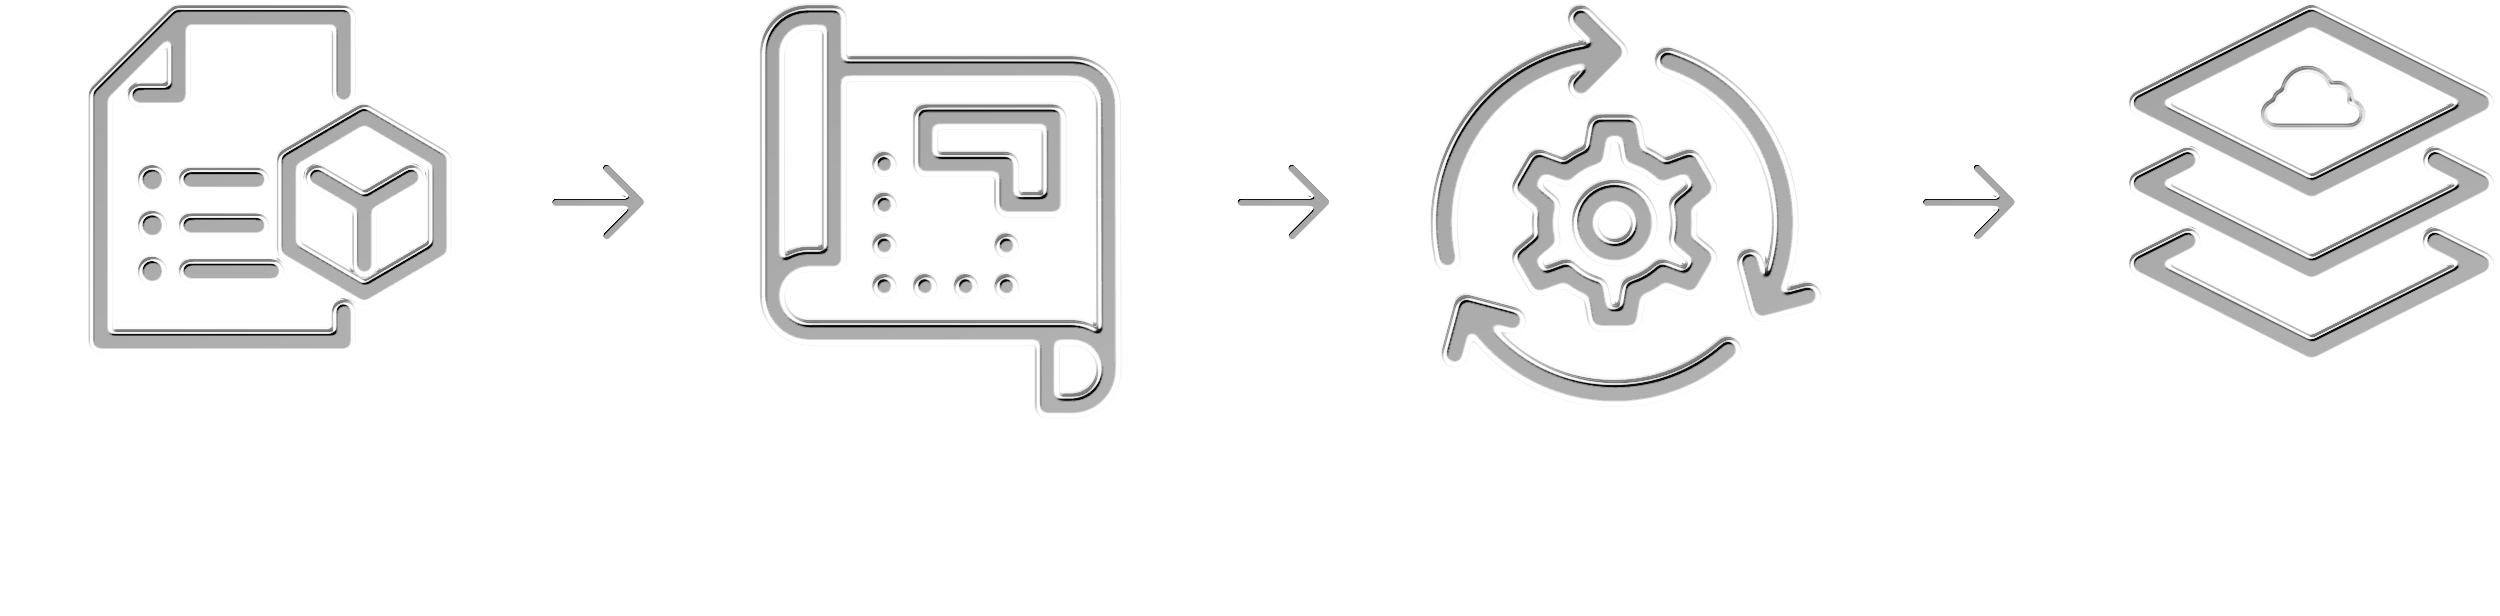
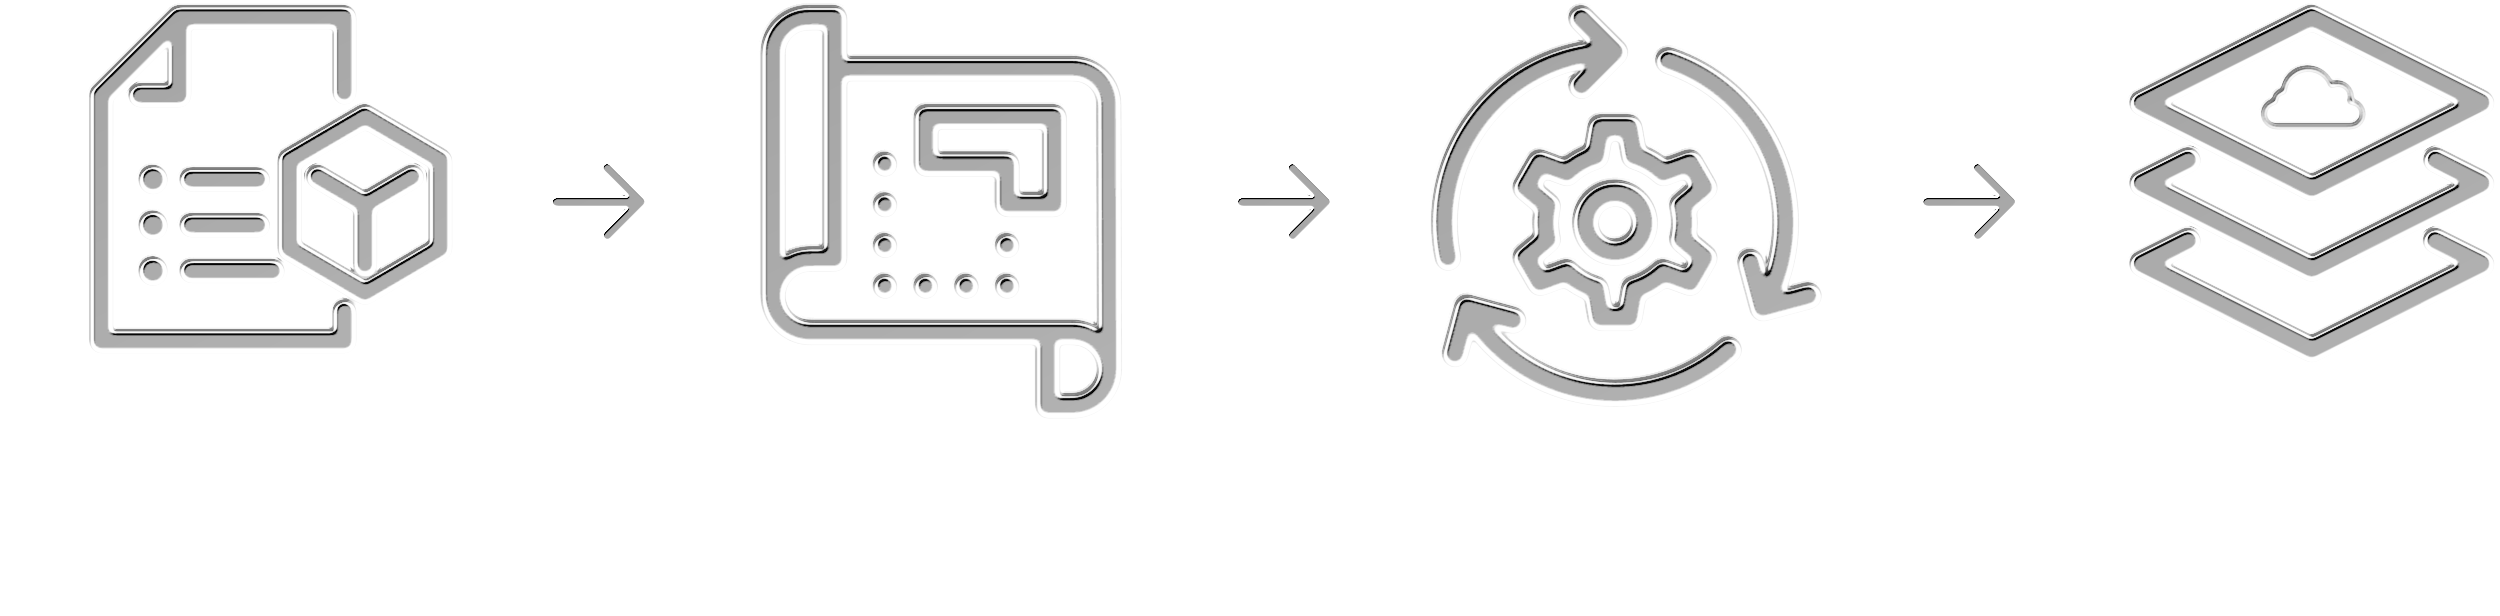
- <svg xmlns="http://www.w3.org/2000/svg" width="10.6in" height="2.61in" viewBox="0 0 269.251 66.306" version="1.1" id="svg1" xml:space="preserve">
+ <svg xmlns="http://www.w3.org/2000/svg" width="10.604in" height="2.609in" viewBox="0 0 269.344 66.267" version="1.1" id="svg1" xml:space="preserve">
  <defs id="defs1">
    <rect x="109.361" y="550.156" width="253.461" height="46.301" id="rect230" />
    <filter style="color-interpolation-filters:sRGB" id="filter132" x="-0.03" y="-0.031" width="1.06" height="1.062">
      <feGaussianBlur result="result1" stdDeviation="3" id="feGaussianBlur127" />
      <feBlend in2="result1" result="result5" mode="multiply" in="result1" id="feBlend127" />
      <feGaussianBlur in="result5" result="result6" stdDeviation="1" id="feGaussianBlur128" />
      <feComposite result="result8" in2="result5" in="result6" operator="xor" id="feComposite128" />
      <feComposite in="result6" result="fbSourceGraphic" operator="xor" in2="result8" id="feComposite129" />
      <feSpecularLighting in="fbSourceGraphic" result="result1" lighting-color="#ffffff" surfaceScale="2" specularConstant="2.2" specularExponent="55" id="feSpecularLighting129">
        <fePointLight x="-5000" y="-10000" z="20000" id="fePointLight129" />
      </feSpecularLighting>
      <feComposite in2="fbSourceGraphic" in="result1" result="result2" operator="in" id="feComposite130" />
      <feComposite in="fbSourceGraphic" result="result4" operator="arithmetic" k2="2" k3="1" in2="result2" id="feComposite131" k1="0" k4="0" />
      <feComposite in2="result4" in="result4" operator="in" result="result91" id="feComposite132" />
      <feBlend mode="darken" in2="result91" id="feBlend132" />
    </filter>
    <filter style="color-interpolation-filters:sRGB" id="filter137" x="-0.023" y="-0.022" width="1.045" height="1.044">
      <feGaussianBlur result="result1" stdDeviation="3" id="feGaussianBlur132" />
      <feBlend in2="result1" result="result5" mode="multiply" in="result1" id="feBlend133" />
      <feGaussianBlur in="result5" result="result6" stdDeviation="1" id="feGaussianBlur133" />
      <feComposite result="result8" in2="result5" in="result6" operator="xor" id="feComposite133" />
      <feComposite in="result6" result="fbSourceGraphic" operator="xor" in2="result8" id="feComposite134" />
      <feSpecularLighting in="fbSourceGraphic" result="result1" lighting-color="#ffffff" surfaceScale="2" specularConstant="2.2" specularExponent="55" id="feSpecularLighting134">
        <fePointLight x="-5000" y="-10000" z="20000" id="fePointLight134" />
      </feSpecularLighting>
      <feComposite in2="fbSourceGraphic" in="result1" result="result2" operator="in" id="feComposite135" />
      <feComposite in="fbSourceGraphic" result="result4" operator="arithmetic" k2="2" k3="1" in2="result2" id="feComposite136" k1="0" k4="0" />
      <feComposite in2="result4" in="result4" operator="in" result="result91" id="feComposite137" />
      <feBlend mode="darken" in2="result91" id="feBlend137" />
    </filter>
    <filter style="color-interpolation-filters:sRGB" id="filter142" x="-0.022" y="-0.019" width="1.044" height="1.038">
      <feGaussianBlur result="result1" stdDeviation="3" id="feGaussianBlur137" />
      <feBlend in2="result1" result="result5" mode="multiply" in="result1" id="feBlend138" />
      <feGaussianBlur in="result5" result="result6" stdDeviation="1" id="feGaussianBlur138" />
      <feComposite result="result8" in2="result5" in="result6" operator="xor" id="feComposite138" />
      <feComposite in="result6" result="fbSourceGraphic" operator="xor" in2="result8" id="feComposite139" />
      <feSpecularLighting in="fbSourceGraphic" result="result1" lighting-color="#ffffff" surfaceScale="2" specularConstant="2.2" specularExponent="55" id="feSpecularLighting139">
        <fePointLight x="-5000" y="-10000" z="20000" id="fePointLight139" />
      </feSpecularLighting>
      <feComposite in2="fbSourceGraphic" in="result1" result="result2" operator="in" id="feComposite140" />
      <feComposite in="fbSourceGraphic" result="result4" operator="arithmetic" k2="2" k3="1" in2="result2" id="feComposite141" k1="0" k4="0" />
      <feComposite in2="result4" in="result4" operator="in" result="result91" id="feComposite142" />
      <feBlend mode="darken" in2="result91" id="feBlend142" />
    </filter>
    <filter style="color-interpolation-filters:sRGB" id="filter147" x="-0.039" y="-0.041" width="1.078" height="1.082">
      <feGaussianBlur result="result1" stdDeviation="3" id="feGaussianBlur142" />
      <feBlend in2="result1" result="result5" mode="multiply" in="result1" id="feBlend143" />
      <feGaussianBlur in="result5" result="result6" stdDeviation="1" id="feGaussianBlur143" />
      <feComposite result="result8" in2="result5" in="result6" operator="xor" id="feComposite143" />
      <feComposite in="result6" result="fbSourceGraphic" operator="xor" in2="result8" id="feComposite144" />
      <feSpecularLighting in="fbSourceGraphic" result="result1" lighting-color="#ffffff" surfaceScale="2" specularConstant="2.2" specularExponent="55" id="feSpecularLighting144">
        <fePointLight x="-5000" y="-10000" z="20000" id="fePointLight144" />
      </feSpecularLighting>
      <feComposite in2="fbSourceGraphic" in="result1" result="result2" operator="in" id="feComposite145" />
      <feComposite in="fbSourceGraphic" result="result4" operator="arithmetic" k2="2" k3="1" in2="result2" id="feComposite146" k1="0" k4="0" />
      <feComposite in2="result4" in="result4" operator="in" result="result91" id="feComposite147" />
      <feBlend mode="darken" in2="result91" id="feBlend147" />
    </filter>
    <filter style="color-interpolation-filters:sRGB" id="filter220" x="-0.074" y="-0.123" width="1.147" height="1.247">
      <feGaussianBlur result="result1" stdDeviation="3" id="feGaussianBlur215" />
      <feBlend in2="result1" result="result5" mode="multiply" in="result1" id="feBlend215" />
      <feGaussianBlur in="result5" result="result6" stdDeviation="1" id="feGaussianBlur216" />
      <feComposite result="result8" in2="result5" in="result6" operator="xor" id="feComposite216" />
      <feComposite in="result6" result="fbSourceGraphic" operator="xor" in2="result8" id="feComposite217" />
      <feSpecularLighting in="fbSourceGraphic" result="result1" lighting-color="#ffffff" surfaceScale="2" specularConstant="2.2" specularExponent="55" id="feSpecularLighting217">
        <fePointLight x="-5000" y="-10000" z="20000" id="fePointLight217" />
      </feSpecularLighting>
      <feComposite in2="fbSourceGraphic" in="result1" result="result2" operator="in" id="feComposite218" />
      <feComposite in="fbSourceGraphic" result="result4" operator="arithmetic" k2="2" k3="1" in2="result2" id="feComposite219" k1="0" k4="0" />
      <feComposite in2="result4" in="result4" operator="in" result="result91" id="feComposite220" />
      <feBlend mode="darken" in2="result91" id="feBlend220" />
    </filter>
    <filter style="color-interpolation-filters:sRGB" id="filter230" x="-0.046" y="-0.057" width="1.093" height="1.113">
      <feGaussianBlur result="result1" stdDeviation="3" id="feGaussianBlur225" />
      <feBlend in2="result1" result="result5" mode="multiply" in="result1" id="feBlend225" />
      <feGaussianBlur in="result5" result="result6" stdDeviation="1" id="feGaussianBlur226" />
      <feComposite result="result8" in2="result5" in="result6" operator="xor" id="feComposite226" />
      <feComposite in="result6" result="fbSourceGraphic" operator="xor" in2="result8" id="feComposite227" />
      <feSpecularLighting in="fbSourceGraphic" result="result1" lighting-color="#ffffff" surfaceScale="2" specularConstant="2.2" specularExponent="55" id="feSpecularLighting227">
        <fePointLight x="-5000" y="-10000" z="20000" id="fePointLight227" />
      </feSpecularLighting>
      <feComposite in2="fbSourceGraphic" in="result1" result="result2" operator="in" id="feComposite228" />
      <feComposite in="fbSourceGraphic" result="result4" operator="arithmetic" k2="2" k3="1" in2="result2" id="feComposite229" k1="0" k4="0" />
      <feComposite in2="result4" in="result4" operator="in" result="result91" id="feComposite230" />
      <feBlend mode="darken" in2="result91" id="feBlend230" result="fbSourceGraphic" />
      <feColorMatrix result="fbSourceGraphicAlpha" in="fbSourceGraphic" values="0 0 0 -1 0 0 0 0 -1 0 0 0 0 -1 0 0 0 0 1 0" id="feColorMatrix612" />
      <feColorMatrix id="feColorMatrix613" type="hueRotate" values="180" result="color1" in="fbSourceGraphic" />
      <feColorMatrix id="feColorMatrix614" values="-1 0 0 0 1 0 -1 0 0 1 0 0 -1 0 1 -0.21 -0.72 -0.07 2 0 " result="color2" />
    </filter>
    <filter style="color-interpolation-filters:sRGB" id="filter230-1" x="-0.046" y="-0.057" width="1.093" height="1.113">
      <feGaussianBlur result="result1" stdDeviation="3" id="feGaussianBlur225-5" />
      <feBlend in2="result1" result="result5" mode="multiply" in="result1" id="feBlend225-5" />
      <feGaussianBlur in="result5" result="result6" stdDeviation="1" id="feGaussianBlur226-4" />
      <feComposite result="result8" in2="result5" in="result6" operator="xor" id="feComposite226-7" />
      <feComposite in="result6" result="fbSourceGraphic" operator="xor" in2="result8" id="feComposite227-6" />
      <feSpecularLighting in="fbSourceGraphic" result="result1" lighting-color="#ffffff" surfaceScale="2" specularConstant="2.2" specularExponent="55" id="feSpecularLighting227-5">
        <fePointLight x="-5000" y="-10000" z="20000" id="fePointLight227-6" />
      </feSpecularLighting>
      <feComposite in2="fbSourceGraphic" in="result1" result="result2" operator="in" id="feComposite228-9" />
      <feComposite in="fbSourceGraphic" result="result4" operator="arithmetic" k2="2" k3="1" in2="result2" id="feComposite229-3" k1="0" k4="0" />
      <feComposite in2="result4" in="result4" operator="in" result="result91" id="feComposite230-7" />
      <feBlend mode="darken" in2="result91" id="feBlend230-4" result="fbSourceGraphic" />
      <feColorMatrix result="fbSourceGraphicAlpha" in="fbSourceGraphic" values="0 0 0 -1 0 0 0 0 -1 0 0 0 0 -1 0 0 0 0 1 0" id="feColorMatrix609" />
      <feColorMatrix id="feColorMatrix610" type="hueRotate" values="180" result="color1" in="fbSourceGraphic" />
      <feColorMatrix id="feColorMatrix611" values="-1 0 0 0 1 0 -1 0 0 1 0 0 -1 0 1 -0.21 -0.72 -0.07 2 0 " result="color2" />
    </filter>
    <filter style="color-interpolation-filters:sRGB" id="filter230-4" x="-0.046" y="-0.057" width="1.093" height="1.113">
      <feGaussianBlur result="result1" stdDeviation="3" id="feGaussianBlur225-4" />
      <feBlend in2="result1" result="result5" mode="multiply" in="result1" id="feBlend225-3" />
      <feGaussianBlur in="result5" result="result6" stdDeviation="1" id="feGaussianBlur226-0" />
      <feComposite result="result8" in2="result5" in="result6" operator="xor" id="feComposite226-78" />
      <feComposite in="result6" result="fbSourceGraphic" operator="xor" in2="result8" id="feComposite227-68" />
      <feSpecularLighting in="fbSourceGraphic" result="result1" lighting-color="#ffffff" surfaceScale="2" specularConstant="2.2" specularExponent="55" id="feSpecularLighting227-8">
        <fePointLight x="-5000" y="-10000" z="20000" id="fePointLight227-4" />
      </feSpecularLighting>
      <feComposite in2="fbSourceGraphic" in="result1" result="result2" operator="in" id="feComposite228-3" />
      <feComposite in="fbSourceGraphic" result="result4" operator="arithmetic" k2="2" k3="1" in2="result2" id="feComposite229-1" k1="0" k4="0" />
      <feComposite in2="result4" in="result4" operator="in" result="result91" id="feComposite230-4" />
      <feBlend mode="darken" in2="result91" id="feBlend230-9" result="fbSourceGraphic" />
      <feColorMatrix result="fbSourceGraphicAlpha" in="fbSourceGraphic" values="0 0 0 -1 0 0 0 0 -1 0 0 0 0 -1 0 0 0 0 1 0" id="feColorMatrix606" />
      <feColorMatrix id="feColorMatrix607" type="hueRotate" values="180" result="color1" in="fbSourceGraphic" />
      <feColorMatrix id="feColorMatrix608" values="-1 0 0 0 1 0 -1 0 0 1 0 0 -1 0 1 -0.21 -0.72 -0.07 2 0 " result="color2" />
    </filter>
    <rect x="109.361" y="550.156" width="201.111" height="46.221" id="rect230-8" />
    <rect x="109.361" y="550.156" width="143.547" height="40.277" id="rect230-6" />
    <rect x="109.361" y="550.156" width="162.002" height="94.768" id="rect230-2" />
    <filter style="color-interpolation-filters:sRGB" id="filter599" x="-0.03" y="-0.018" width="1.06" height="1.018">
      <feColorMatrix type="hueRotate" values="180" result="color1" id="feColorMatrix598" />
      <feColorMatrix values="-1 0 0 0 1 0 -1 0 0 1 0 0 -1 0 1 -0.21 -0.72 -0.07 2 0 " result="color2" id="feColorMatrix599" />
    </filter>
    <filter style="color-interpolation-filters:sRGB" id="filter601" x="-0.023" y="-0.016" width="1.045" height="1.016">
      <feColorMatrix type="hueRotate" values="180" result="color1" id="feColorMatrix600" />
      <feColorMatrix values="-1 0 0 0 1 0 -1 0 0 1 0 0 -1 0 1 -0.21 -0.72 -0.07 2 0 " result="color2" id="feColorMatrix601" />
    </filter>
    <filter style="color-interpolation-filters:sRGB" id="filter603" x="-0.022" y="-0.014" width="1.044" height="1.014">
      <feColorMatrix type="hueRotate" values="180" result="color1" id="feColorMatrix602" />
      <feColorMatrix values="-1 0 0 0 1 0 -1 0 0 1 0 0 -1 0 1 -0.21 -0.72 -0.07 2 0 " result="color2" id="feColorMatrix603" />
    </filter>
-     <filter style="color-interpolation-filters:sRGB" id="filter605" x="0" y="-0.025" width="1.012" height="1.025">
+     <filter style="color-interpolation-filters:sRGB" id="filter605" x="0" y="-0.025" width="1" height="1.025">
      <feColorMatrix type="hueRotate" values="180" result="color1" id="feColorMatrix604" />
      <feColorMatrix values="-1 0 0 0 1 0 -1 0 0 1 0 0 -1 0 1 -0.21 -0.72 -0.07 2 0 " result="color2" id="feColorMatrix605" />
    </filter>
  </defs>
-   <g id="layer1" transform="translate(-27.04616,-145.5118)">
+   <g id="layer1" transform="translate(-26.95521,-145.5515)">
    <path d="m 162.796,30.605 73.306,73.371 c 4.634,4.647 4.634,12.157 0,16.804 l -72.759,72.759 c -4.634,4.634 -12.157,4.634 -16.791,0 -4.647,-4.647 -4.647,-12.157 0,-16.804 l 51.988,-51.988 -153.979,0.013 c -6.561,0 -11.869,-5.323 -11.869,-11.885 0,-6.546 5.311,-11.869 11.869,-11.869 H 199.607 l -53.653,-53.599 c -4.634,-4.647 -4.634,-12.144 0,-16.791 2.227,-2.24 5.257,-3.501 8.422,-3.501 3.163,-0.013 6.195,1.251 8.422,3.488 z" id="path1-32" style="stroke-width:0.651;filter:url(#filter230)" transform="matrix(0.04979854,0,0,0.04979854,84.70125,161.7403)" />
    <path d="m 162.796,30.605 73.306,73.371 c 4.634,4.647 4.634,12.157 0,16.804 l -72.759,72.759 c -4.634,4.634 -12.157,4.634 -16.791,0 -4.647,-4.647 -4.647,-12.157 0,-16.804 l 51.988,-51.988 -153.979,0.013 c -6.561,0 -11.869,-5.323 -11.869,-11.885 0,-6.546 5.311,-11.869 11.869,-11.869 H 199.607 l -53.653,-53.599 c -4.634,-4.647 -4.634,-12.144 0,-16.791 2.227,-2.24 5.257,-3.501 8.422,-3.501 3.163,-0.013 6.195,1.251 8.422,3.488 z" id="path1-32-5" style="stroke-width:0.651;filter:url(#filter230-1)" transform="matrix(0.04979854,0,0,0.04979854,158.5286,161.7403)" />
    <path d="m 162.796,30.605 73.306,73.371 c 4.634,4.647 4.634,12.157 0,16.804 l -72.759,72.759 c -4.634,4.634 -12.157,4.634 -16.791,0 -4.647,-4.647 -4.647,-12.157 0,-16.804 l 51.988,-51.988 -153.979,0.013 c -6.561,0 -11.869,-5.323 -11.869,-11.885 0,-6.546 5.311,-11.869 11.869,-11.869 H 199.607 l -53.653,-53.599 c -4.634,-4.647 -4.634,-12.144 0,-16.791 2.227,-2.24 5.257,-3.501 8.422,-3.501 3.163,-0.013 6.195,1.251 8.422,3.488 z" id="path1-32-6" style="stroke-width:0.651;filter:url(#filter230-4)" transform="matrix(0.04979854,0,0,0.04979854,232.356,161.7403)" />
    <g id="g274" style="filter:url(#filter605)">
      <g id="g1" transform="matrix(0.08310699,0,0,0.08310699,34.8856,143.6384)" style="fill:#000000;stroke:#000000;stroke-width:15.956;stroke-dasharray:none;stroke-opacity:1;filter:url(#filter147)">
        <path d="m 351.34,422.2 c -2.961,0 -5.422,2.398 -5.422,5.422 v 32.98 h -304.4 v -311.14 l 90.379,-90.379 v 82.738 h -45.16 c -2.961,0 -5.422,2.398 -5.422,5.422 0,3.019 2.398,5.422 5.422,5.422 h 50.578 c 2.961,0 5.422,-2.398 5.422,-5.422 v -95.84 h 203.22 v 92.16 c 0,2.961 2.398,5.422 5.422,5.422 3.019,0 5.422,-2.398 5.422,-5.422 l 0.019,-97.543 c 0,-2.961 -2.398,-5.422 -5.422,-5.422 h -214.08 c 0,0 -0.461,0.102 -0.719,0.16 -0.262,0 -0.461,0.059 -0.66,0.16 -0.922,0.262 -1.801,0.621 -2.461,1.34 l -101.18,101.1 c -0.52,0.52 -0.922,1.121 -1.18,1.801 -0.262,0.66 -0.398,1.34 -0.398,2.039 v 318.78 c 0,2.961 2.398,5.422 5.422,5.422 H 351.382 c 2.961,0 5.422,-2.398 5.422,-5.422 v -38.398 c 0,-2.961 -2.398,-5.422 -5.422,-5.422 z" id="path1" style="fill:#000000;stroke:#000000;stroke-width:15.956;stroke-dasharray:none;stroke-opacity:1" />
        <path d="m 152.88,261.84 h 86.578 c 2.961,0 5.422,-2.398 5.422,-5.422 0,-3.019 -2.398,-5.422 -5.422,-5.422 H 152.88 c -2.961,0 -5.422,2.398 -5.422,5.422 0,3.019 2.398,5.422 5.422,5.422 z" id="path2" style="fill:#000000;stroke:#000000;stroke-width:15.956;stroke-dasharray:none;stroke-opacity:1" />
        <path d="m 152.88,321.12 h 86.578 c 2.961,0 5.422,-2.398 5.422,-5.422 0,-3.019 -2.398,-5.422 -5.422,-5.422 H 152.88 c -2.961,0 -5.422,2.398 -5.422,5.422 0,3.019 2.398,5.422 5.422,5.422 z" id="path3" style="fill:#000000;stroke:#000000;stroke-width:15.956;stroke-dasharray:none;stroke-opacity:1" />
        <path d="m 112.12,256.4 c 0,11.82 -17.699,11.82 -17.699,0 0,-11.801 17.699,-11.801 17.699,0" id="path4" style="fill:#000000;stroke:#000000;stroke-width:15.956;stroke-dasharray:none;stroke-opacity:1" />
        <path d="m 112.12,315.7 c 0,11.801 -17.699,11.801 -17.699,0 0,-11.82 17.699,-11.82 17.699,0" id="path5" style="fill:#000000;stroke:#000000;stroke-width:15.956;stroke-dasharray:none;stroke-opacity:1" />
        <path d="m 112.12,375.04 c 0,11.82 -17.699,11.82 -17.699,0 0,-11.82 17.699,-11.82 17.699,0" id="path6" style="fill:#000000;stroke:#000000;stroke-width:15.956;stroke-dasharray:none;stroke-opacity:1" />
        <path d="m 152.88,380.42 h 105.58 c 2.961,0 5.422,-2.398 5.422,-5.422 0,-3.019 -2.398,-5.422 -5.422,-5.422 H 152.88 c -2.961,0 -5.422,2.398 -5.422,5.422 0,3.019 2.398,5.422 5.422,5.422 z" id="path7" style="fill:#000000;stroke:#000000;stroke-width:15.956;stroke-dasharray:none;stroke-opacity:1" />
        <path d="m 436.38,248.32 -58.262,34.102 -58.262,-34.102 c -2.559,-1.48 -5.879,-0.66 -7.418,1.941 -1.48,2.559 -0.66,5.879 1.941,7.379 l 58.32,34.16 v 74.598 c 0,2.961 2.398,5.422 5.422,5.422 3.019,0 5.422,-2.398 5.422,-5.422 v -74.598 l 58.32,-34.16 c 2.559,-1.48 3.441,-4.82 1.941,-7.379 -1.48,-2.559 -4.82,-3.441 -7.418,-1.941 z" id="path8" style="fill:#000000;stroke:#000000;stroke-width:15.956;stroke-dasharray:none;stroke-opacity:1" />
        <path d="m 481.12,230.8 c 0,-0.359 -0.102,-0.719 -0.199,-1.078 -0.102,-0.301 -0.262,-0.621 -0.461,-0.922 -0.16,-0.301 -0.359,-0.559 -0.559,-0.82 -0.262,-0.301 -0.52,-0.52 -0.82,-0.719 -0.16,-0.16 -0.301,-0.301 -0.52,-0.398 l -97.801,-57.242 c -1.68,-0.98 -3.781,-0.98 -5.481,0 l -97.801,57.242 c 0,0 -0.301,0.301 -0.52,0.398 -0.301,0.199 -0.559,0.461 -0.82,0.719 -0.199,0.262 -0.398,0.559 -0.559,0.879 -0.16,0.301 -0.301,0.559 -0.461,0.922 -0.102,0.359 -0.16,0.719 -0.199,1.078 0,0.199 -0.16,0.398 -0.16,0.66 v 114.48 c 0,1.941 1.02,3.68 2.66,4.66 l 97.801,57.242 c 0.82,0.52 1.801,0.719 2.719,0.719 0.922,0 1.898,-0.262 2.719,-0.719 l 97.801,-57.242 c 1.641,-0.98 2.66,-2.762 2.66,-4.66 v -114.48 c 0,0 -0.102,-0.398 -0.16,-0.66 z m -103,166.1 -92.359,-54.062 v -108.28 l 92.359,-54.062 92.359,54.062 v 108.28 z" id="path9" style="fill:#000000;stroke:#000000;stroke-width:15.956;stroke-dasharray:none;stroke-opacity:1" />
      </g>
-       <text xml:space="preserve" transform="matrix(0.2645833,0,0,0.2645833,-2.409919,49.35321)" id="text230" style="font-style:normal;font-variant:normal;font-weight:normal;font-stretch:normal;font-size:32px;line-height:1.25;font-family:Inter;-inkscape-font-specification:Inter;white-space:pre;shape-inside:url(#rect230);display:inline;fill:#000000;fill-opacity:1;stroke:none">
-         <tspan x="109.361" y="579.777" id="tspan5">platform.yaml</tspan>
+       <text xml:space="preserve" transform="matrix(0.2645833,0,0,0.2645833,-2.409919,49.35321)" id="text230" style="font-style:normal;font-variant:normal;font-weight:600;font-stretch:normal;font-size:32px;line-height:1.25;font-family:Inter;-inkscape-font-specification:'Inter Semi-Bold';white-space:pre;shape-inside:url(#rect230);display:inline;fill:#000000;fill-opacity:1;stroke:none">
+         <tspan x="109.361" y="579.777" id="tspan6">platform.yaml</tspan>
      </text>
    </g>
    <g id="g275" transform="translate(-1.795349)" style="filter:url(#filter603)">
      <g id="g2" transform="matrix(0.08783513,0,0,0.08783513,107.7035,145.9451)" style="filter:url(#filter142)">
        <path d="M 394.8,126.72 H 237.31 c -7.07,0 -12.801,5.731 -12.801,12.801 v 58.012 c 0,3.394 1.348,6.648 3.75,9.051 2.398,2.398 5.656,3.746 9.051,3.746 h 86.68 v 36.711 c 0,3.394 1.352,6.652 3.75,9.051 2.402,2.402 5.656,3.75 9.051,3.75 h 58.012 c 3.394,0 6.648,-1.348 9.051,-3.75 2.398,-2.398 3.746,-5.656 3.746,-9.051 v -107.52 c 0,-3.394 -1.348,-6.648 -3.746,-9.051 -2.402,-2.398 -5.656,-3.75 -9.051,-3.75 z m -12.801,107.52 h -32.41 v -36.707 c 0,-3.394 -1.348,-6.652 -3.75,-9.051 -2.398,-2.402 -5.656,-3.75 -9.051,-3.75 h -86.68 v -32.41 h 131.89 z" id="path1-3" />
        <path d="m 199.78,297.42 c 0,7.066 -5.731,12.801 -12.801,12.801 -7.066,0 -12.797,-5.734 -12.797,-12.801 0,-7.07 5.731,-12.801 12.797,-12.801 7.07,0 12.801,5.731 12.801,12.801" id="path2-6" />
        <path d="m 199.78,247.45 c 0,7.07 -5.731,12.801 -12.801,12.801 -7.066,0 -12.797,-5.731 -12.797,-12.801 0,-7.07 5.731,-12.801 12.797,-12.801 7.07,0 12.801,5.731 12.801,12.801" id="path3-7" />
        <path d="m 249.7,347.34 c 0,7.07 -5.731,12.801 -12.801,12.801 -7.07,0 -12.801,-5.731 -12.801,-12.801 0,-7.066 5.731,-12.801 12.801,-12.801 7.07,0 12.801,5.734 12.801,12.801" id="path4-5" />
        <path d="m 299.67,347.34 c 0,7.07 -5.731,12.801 -12.797,12.801 -7.07,0 -12.801,-5.731 -12.801,-12.801 0,-7.066 5.731,-12.801 12.801,-12.801 7.066,0 12.797,5.734 12.797,12.801" id="path5-3" />
        <path d="m 349.59,297.42 c 0,7.066 -5.731,12.801 -12.801,12.801 -7.07,0 -12.801,-5.734 -12.801,-12.801 0,-7.07 5.731,-12.801 12.801,-12.801 7.07,0 12.801,5.731 12.801,12.801" id="path6-5" />
        <path d="M 474.32,123.39 C 474.265,108.617 468.367,94.464 457.91,84.027 447.453,73.586 433.289,67.715 418.512,67.687 H 138.242 V 17.921 c 0.004,-3.434 -1.375,-6.719 -3.82,-9.125 -2.445,-2.406 -5.754,-3.731 -9.184,-3.676 h -32.562 c -14.797,0.012 -28.984,5.898 -39.445,16.359 -10.465,10.465 -16.348,24.652 -16.363,39.449 v 298.09 c 0.027,15.332 6.133,30.023 16.98,40.859 10.844,10.836 25.543,16.93 40.875,16.945 h 279.04 v 77.258 c 0,3.398 1.348,6.652 3.746,9.055 2.402,2.398 5.656,3.746 9.051,3.746 h 30.723 c 15.332,-0.012 30.031,-6.106 40.875,-16.941 10.848,-10.836 16.953,-25.531 16.98,-40.863 z M 62.47,60.929 c 0.012,-8.008 3.199,-15.684 8.863,-21.348 5.66,-5.66 13.336,-8.848 21.344,-8.863 h 19.969 v 270.49 h -17.922 c -11.473,-0.012 -22.691,3.41 -32.203,9.828 z m 32.254,330.29 c -11.512,0 -22.152,-6.144 -27.91,-16.113 -5.758,-9.973 -5.758,-22.258 0,-32.23 5.758,-9.973 16.398,-16.117 27.91,-16.117 h 30.723 c 3.394,0 6.648,-1.348 9.051,-3.75 2.398,-2.398 3.746,-5.656 3.746,-9.051 v -220.72 h 280.27 c 8,0.016 15.668,3.195 21.328,8.844 5.66,5.652 8.855,13.316 8.883,21.312 l 0.664,277.55 c -9.492,-6.379 -20.668,-9.781 -32.102,-9.777 z m 322.56,90.062 H 399.362 V 416.82 h 17.922 c 11.512,0 22.152,6.141 27.91,16.113 5.758,9.973 5.758,22.258 0,32.23 -5.758,9.973 -16.398,16.117 -27.91,16.117 z" id="path7-6" />
        <path d="m 349.59,347.34 c 0,7.07 -5.731,12.801 -12.801,12.801 -7.07,0 -12.801,-5.731 -12.801,-12.801 0,-7.066 5.731,-12.801 12.801,-12.801 7.07,0 12.801,5.734 12.801,12.801" id="path8-2" />
        <path d="m 199.73,347.34 c 0,7.07 -5.731,12.801 -12.801,12.801 -7.066,0 -12.797,-5.731 -12.797,-12.801 0,-7.066 5.731,-12.801 12.797,-12.801 7.07,0 12.801,5.734 12.801,12.801" id="path9-9" />
        <path d="m 199.73,197.53 c 0,7.066 -5.731,12.797 -12.801,12.797 -7.066,0 -12.797,-5.731 -12.797,-12.797 0,-7.07 5.731,-12.801 12.797,-12.801 7.07,0 12.801,5.731 12.801,12.801" id="path10" />
      </g>
-       <text xml:space="preserve" transform="matrix(0.2645833,0,0,0.2645833,82.50073,49.88518)" id="text230-9" style="font-style:normal;font-variant:normal;font-weight:normal;font-stretch:normal;font-size:32px;line-height:1.25;font-family:Inter;-inkscape-font-specification:Inter;white-space:pre;shape-inside:url(#rect230-8);display:inline;fill:#000000;fill-opacity:1;stroke:none">
-         <tspan x="109.361" y="579.777" id="tspan6">Blueprint</tspan>
+       <text xml:space="preserve" transform="matrix(0.2645833,0,0,0.2645833,82.50073,49.88518)" id="text230-9" style="font-style:normal;font-variant:normal;font-weight:600;font-stretch:normal;font-size:32px;line-height:1.25;font-family:Inter;-inkscape-font-specification:'Inter Semi-Bold';white-space:pre;shape-inside:url(#rect230-8);display:inline;fill:#000000;fill-opacity:1;stroke:none">
+         <tspan x="109.361" y="579.777" id="tspan7">Blueprint</tspan>
      </text>
    </g>
    <g id="g276" transform="translate(-1.732681)" style="filter:url(#filter601)">
      <g id="g3" transform="matrix(0.08761384,0,0,0.08761384,181.5253,145.3673)" style="stroke:#000000;stroke-width:2.207;stroke-opacity:1;filter:url(#filter137)">
        <path d="m 211.68,157.75 -4.644,27.152 c -9.816,3.742 -19.02,9.059 -27.172,15.699 l -25.852,-9.574 c -5.836,-2.156 -12.402,0.199 -15.52,5.598 l -17.598,30.449 c -3.121,5.398 -1.895,12.262 2.906,16.246 l 21.215,17.609 c -0.84,5.203 -1.262,10.457 -1.262,15.695 0,5.238 0.422,10.492 1.262,15.695 l -21.215,17.609 c -4.801,3.984 -6.023,10.848 -2.906,16.246 l 17.598,30.449 c 3.121,5.398 9.68,7.754 15.52,5.598 l 25.852,-9.574 c 8.152,6.637 17.359,11.957 27.172,15.699 l 4.644,27.152 c 1.051,6.144 6.379,10.637 12.613,10.637 h 35.137 c 6.234,0 11.559,-4.492 12.613,-10.637 l 4.644,-27.152 c 9.816,-3.742 19.02,-9.059 27.176,-15.695 l 25.852,9.57 c 5.836,2.152 12.398,-0.199 15.52,-5.598 l 17.598,-30.449 c 3.121,-5.398 1.895,-12.262 -2.906,-16.246 l -21.215,-17.609 c 0.84,-5.203 1.262,-10.457 1.262,-15.695 0,-5.238 -0.422,-10.492 -1.262,-15.695 l 21.215,-17.609 c 4.801,-3.984 6.023,-10.848 2.906,-16.246 l -17.598,-30.449 c -3.121,-5.398 -9.68,-7.754 -15.52,-5.598 l -25.855,9.574 c -8.156,-6.637 -17.359,-11.957 -27.172,-15.699 l -4.644,-27.152 c -1.051,-6.144 -6.379,-10.637 -12.613,-10.637 h -35.137 c -6.234,0 -11.559,4.492 -12.613,10.637 z m 19.293,39.008 4.113,-24.055 h 13.555 l 4.113,24.055 c 0.828,4.844 4.356,8.781 9.078,10.141 11.367,3.269 21.883,9.344 30.414,17.566 3.535,3.414 8.711,4.496 13.324,2.789 l 22.914,-8.484 6.797,11.758 -18.789,15.598 c -3.773,3.133 -5.426,8.148 -4.25,12.91 1.426,5.781 2.148,11.699 2.148,17.59 0,5.891 -0.723,11.809 -2.148,17.59 -1.176,4.762 0.477,9.777 4.25,12.91 l 18.789,15.598 -6.797,11.754 -22.914,-8.484 c -4.613,-1.703 -9.789,-0.621 -13.324,2.789 -8.523,8.223 -19.043,14.297 -30.414,17.566 -4.723,1.359 -8.246,5.297 -9.078,10.141 l -4.113,24.055 h -13.555 l -4.113,-24.055 c -0.828,-4.844 -4.356,-8.781 -9.074,-10.141 -11.371,-3.269 -21.887,-9.344 -30.418,-17.566 -3.531,-3.41 -8.707,-4.492 -13.324,-2.789 l -22.91,8.484 -6.797,-11.754 18.789,-15.598 c 3.773,-3.133 5.426,-8.148 4.25,-12.91 -1.426,-5.781 -2.148,-11.699 -2.148,-17.59 0,-5.891 0.723,-11.809 2.148,-17.59 1.176,-4.762 -0.477,-9.777 -4.25,-12.91 l -18.789,-15.598 6.797,-11.758 22.91,8.484 c 4.613,1.707 9.785,0.621 13.324,-2.789 8.531,-8.227 19.055,-14.305 30.418,-17.57 4.719,-1.355 8.242,-5.293 9.074,-10.137 z" id="path1-1" style="stroke:#000000;stroke-width:2.207;stroke-opacity:1" />
        <path d="m 192.71,276.63 c 0,27.102 22.047,49.148 49.152,49.148 27.102,0 49.148,-22.047 49.148,-49.148 0,-27.102 -22.047,-49.152 -49.148,-49.152 -27.102,0 -49.152,22.047 -49.152,49.152 z m 49.152,-23.562 c 12.992,0 23.559,10.57 23.559,23.559 0,12.992 -10.566,23.559 -23.559,23.559 -12.992,0 -23.559,-10.566 -23.559,-23.559 0,-12.988 10.57,-23.559 23.559,-23.559 z" id="path2-2" style="stroke:#000000;stroke-width:2.207;stroke-opacity:1" />
        <path d="m 39.137,332.01 c 6.914,-1.461 11.336,-8.246 9.879,-15.164 -2.738,-12.973 -4.129,-26.504 -4.129,-40.215 0,-83.16 52.57,-157.76 130.81,-185.63 10.586,-3.762 21.418,-6.59 32.418,-8.48 l -16.566,16.566 c -4.996,4.996 -4.996,13.098 0,18.094 2.496,2.496 5.773,3.746 9.047,3.746 3.273,0 6.551,-1.25 9.047,-3.746 l 41.27,-41.27 c 4.996,-4.996 4.996,-13.098 0,-18.094 l -41.27,-41.27 c -4.996,-4.996 -13.102,-4.996 -18.094,0 -4.996,4.996 -4.996,13.098 0,18.094 l 21.297,21.297 c -15.559,2.008 -30.855,5.668 -45.727,10.953 -88.418,31.496 -147.82,115.79 -147.82,209.74 0,15.484 1.574,30.789 4.676,45.5 1.273,6.023 6.586,10.156 12.508,10.156 0.879,0.004 1.77,-0.086 2.656,-0.273 z" id="path3-70" style="stroke:#000000;stroke-width:2.207;stroke-opacity:1" />
        <path d="m 373.16,423.42 c -36.16,32.367 -82.789,50.191 -131.3,50.191 -46.812,0 -92.141,-16.68 -127.65,-46.973 -8.516,-7.242 -16.371,-15.168 -23.52,-23.715 l 22.578,6.051 c 6.832,1.824 13.844,-2.227 15.672,-9.047 1.828,-6.828 -2.223,-13.844 -9.047,-15.672 l -56.375,-15.105 c -6.832,-1.824 -13.844,2.227 -15.672,9.047 l -15.109,56.375 c -1.828,6.824 2.223,13.844 9.047,15.672 1.109,0.297 2.227,0.438 3.32,0.438 5.648,0 10.82,-3.769 12.352,-9.484 l 7.797,-29.094 c 9.562,12.441 20.387,23.828 32.363,34.012 40.121,34.234 91.352,53.086 144.25,53.086 54.816,0 107.51,-20.145 148.36,-56.715 5.269,-4.711 5.715,-12.801 1,-18.066 -4.715,-5.273 -12.809,-5.715 -18.066,-1 z" id="path4-9" style="stroke:#000000;stroke-width:2.207;stroke-opacity:1" />
        <path d="m 492.26,363.09 c -1.828,-6.824 -8.824,-10.855 -15.672,-9.047 l -29.047,7.785 c 6.07,-14.602 10.508,-29.691 13.258,-45.109 0.023,-0.133 0.047,-0.266 0.062,-0.398 2.363,-12.996 3.566,-26.344 3.566,-39.684 0,-96.445 -61.5,-181.43 -153.04,-211.48 -6.715,-2.215 -13.941,1.449 -16.148,8.168 -2.203,6.711 1.453,13.941 8.168,16.148 81.004,26.59 135.43,101.8 135.43,187.17 0,11.934 -1.082,23.867 -3.219,35.473 -0.031,0.164 -0.059,0.332 -0.082,0.504 -1.953,10.828 -4.859,21.477 -8.684,31.879 l -6.074,-22.672 c -1.828,-6.824 -8.832,-10.855 -15.672,-9.047 -6.824,1.828 -10.875,8.844 -9.047,15.672 l 15.105,56.375 c 1.531,5.715 6.703,9.484 12.352,9.484 1.094,0 2.211,-0.141 3.32,-0.438 l 56.375,-15.105 c 6.828,-1.832 10.875,-8.848 9.047,-15.676 z" id="path5-36" style="stroke:#000000;stroke-width:2.207;stroke-opacity:1" />
      </g>
-       <text xml:space="preserve" transform="matrix(0.2645833,0,0,0.2645833,160.3802,50.51728)" id="text230-0" style="font-style:normal;font-variant:normal;font-weight:normal;font-stretch:normal;font-size:32px;line-height:1.25;font-family:Inter;-inkscape-font-specification:Inter;white-space:pre;shape-inside:url(#rect230-6);display:inline;fill:#000000;fill-opacity:1;stroke:none">
+       <text xml:space="preserve" transform="matrix(0.2645833,0,0,0.2645833,160.3802,50.51728)" id="text230-0" style="font-style:normal;font-variant:normal;font-weight:600;font-stretch:normal;font-size:32px;line-height:1.25;font-family:Inter;-inkscape-font-specification:'Inter Semi-Bold';white-space:pre;shape-inside:url(#rect230-6);display:inline;fill:#000000;fill-opacity:1;stroke:none">
        <tspan x="109.361" y="579.777" id="tspan8">Builder</tspan>
      </text>
    </g>
    <g id="g277" style="filter:url(#filter599)">
      <path d="m 154.769,96.246 c 0.361,-1.446 0.542,-2.89 0.542,-4.516 0,-10.295 -8.489,-18.784 -18.784,-18.784 -2.529,0 -5.057,0.542 -7.406,1.446 -5.057,-12.282 -16.979,-20.591 -30.705,-20.591 -17.159,0 -31.247,13.004 -32.873,29.622 C 59.22,83.965 54.344,89.384 54.344,95.706 v 0.722 c -8.308,1.626 -14.45,8.851 -14.45,17.52 0,9.754 7.947,17.701 17.701,17.701 h 95.007 c 9.754,0 17.701,-7.947 17.701,-17.701 0.179,-9.032 -6.683,-16.618 -15.535,-17.702 z m -2.168,31.79 H 57.595 c -7.767,0 -14.089,-6.322 -14.089,-14.089 0,-7.767 6.322,-14.089 14.089,-14.089 h 1.265 c -0.542,-1.265 -0.903,-2.529 -0.903,-3.974 0,-4.877 3.974,-8.851 8.851,-8.851 0.722,0 1.446,0.181 2.168,0.361 v -0.361 c 0,-16.255 13.185,-29.442 29.442,-29.442 13.909,0 25.467,9.573 28.718,22.397 2.529,-1.987 5.78,-3.251 9.393,-3.251 8.308,0 15.172,6.864 15.172,15.172 0,2.89 -0.903,5.599 -2.348,7.947 h 3.251 c 7.767,0 14.089,6.322 14.089,14.089 0.179,7.769 -6.324,14.09 -14.09,14.09 z" id="path1-6" style="stroke-width:0.353;filter:url(#filter220)" transform="matrix(0.08397409,0,0,0.08397409,267.3876,148.3224)" />
      <g id="g87" transform="matrix(0.07851623,0,0,0.07851623,255.9484,145.2623)" style="stroke:#000000;stroke-width:10.219;stroke-opacity:1;filter:url(#filter132)">
        <path d="m 493.56,357.38 -63.477,-31.738 c -5.121,-2.559 -10.762,-0.52 -13.32,4.602 -2.559,5.121 -0.52,10.762 4.602,13.32 l 45.559,23.039 -210.92,105.98 -210.94,-105.98 45.559,-23.039 c 5.121,-2.559 7.16,-8.699 4.602,-13.32 -2.559,-5.121 -8.699,-7.16 -13.32,-4.602 l -63.461,31.738 c -3.578,1.539 -5.641,5.121 -5.641,9.219 0,4.102 2.039,7.16 5.641,9.219 l 232.96,117.24 c 1.539,0.52 3.078,1.02 4.602,1.02 1.539,0 3.078,-0.52 4.602,-1.02 l 232.96,-117.24 c 3.578,-1.539 5.641,-5.121 5.641,-9.219 0,-4.102 -2.039,-7.18 -5.641,-9.219 z" id="path1-5" style="stroke:#000000;stroke-width:10.219;stroke-opacity:1" />
        <path d="m 18.441,265.22 232.96,117.24 c 1.539,0.52 3.078,1.02 4.602,1.02 1.539,0 3.078,-0.52 4.602,-1.02 l 232.96,-117.24 c 3.578,-1.539 5.641,-5.121 5.641,-9.219 0,-3.578 -2.039,-7.16 -5.641,-9.219 l -62.961,-31.738 c -5.121,-2.559 -10.762,-0.52 -13.32,4.602 -2.559,5.121 -0.52,10.762 4.602,13.32 l 45.559,23.039 -211.44,105.98 -210.94,-105.98 45.559,-23.039 c 5.121,-2.559 7.16,-8.699 4.602,-13.32 -2.559,-5.121 -8.699,-7.16 -13.32,-4.602 l -63.461,31.738 c -3.578,1.539 -5.641,5.121 -5.641,9.219 0,3.578 2.039,7.16 5.641,9.219 z" id="path2-9" style="stroke:#000000;stroke-width:10.219;stroke-opacity:1" />
        <path d="m 18.441,154.62 232.96,117.24 c 1.539,0.52 3.078,1.02 4.602,1.02 1.539,0 3.078,-0.52 4.602,-1.02 l 232.96,-117.24 c 3.578,-1.539 5.641,-5.121 5.641,-9.219 0,-4.102 -2.039,-7.16 -5.641,-9.219 l -232.96,-116.72 c -3.078,-1.539 -6.141,-1.539 -9.219,0 l -232.94,117.24 c -3.578,1.539 -5.641,5.121 -5.641,9.219 0,4.102 2.039,6.66 5.641,8.699 z m 237.56,-115.2 210.94,105.98 -210.94,106 -210.94,-106 z" id="path3-2" style="stroke:#000000;stroke-width:10.219;stroke-opacity:1" />
      </g>
-       <text xml:space="preserve" transform="matrix(0.2645833,0,0,0.2645833,224.5531,47.73638)" id="text230-05" style="font-style:normal;font-variant:normal;font-weight:normal;font-stretch:normal;font-size:32px;line-height:1.25;font-family:Inter;-inkscape-font-specification:Inter;text-align:center;white-space:pre;shape-inside:url(#rect230-2);display:inline;fill:#000000;fill-opacity:1;stroke:none" x="74.816" y="0">
-         <tspan x="148.933" y="579.777" id="tspan9">Cloud
+       <text xml:space="preserve" transform="matrix(0.2645833,0,0,0.2645833,224.5531,47.73638)" id="text230-05" style="font-style:normal;font-variant:normal;font-weight:600;font-stretch:normal;font-size:32px;line-height:1.25;font-family:Inter;-inkscape-font-specification:'Inter Semi-Bold';text-align:center;white-space:pre;shape-inside:url(#rect230-2);display:inline;fill:#000000;fill-opacity:1;stroke:none" x="74.816" y="0">
+         <tspan x="147.378" y="579.777" id="tspan9">Cloud
</tspan>
-         <tspan x="132.073" y="619.777" id="tspan10">Platform</tspan>
+         <tspan x="128.634" y="619.777" id="tspan10">Platform</tspan>
      </text>
    </g>
  </g>
</svg>
